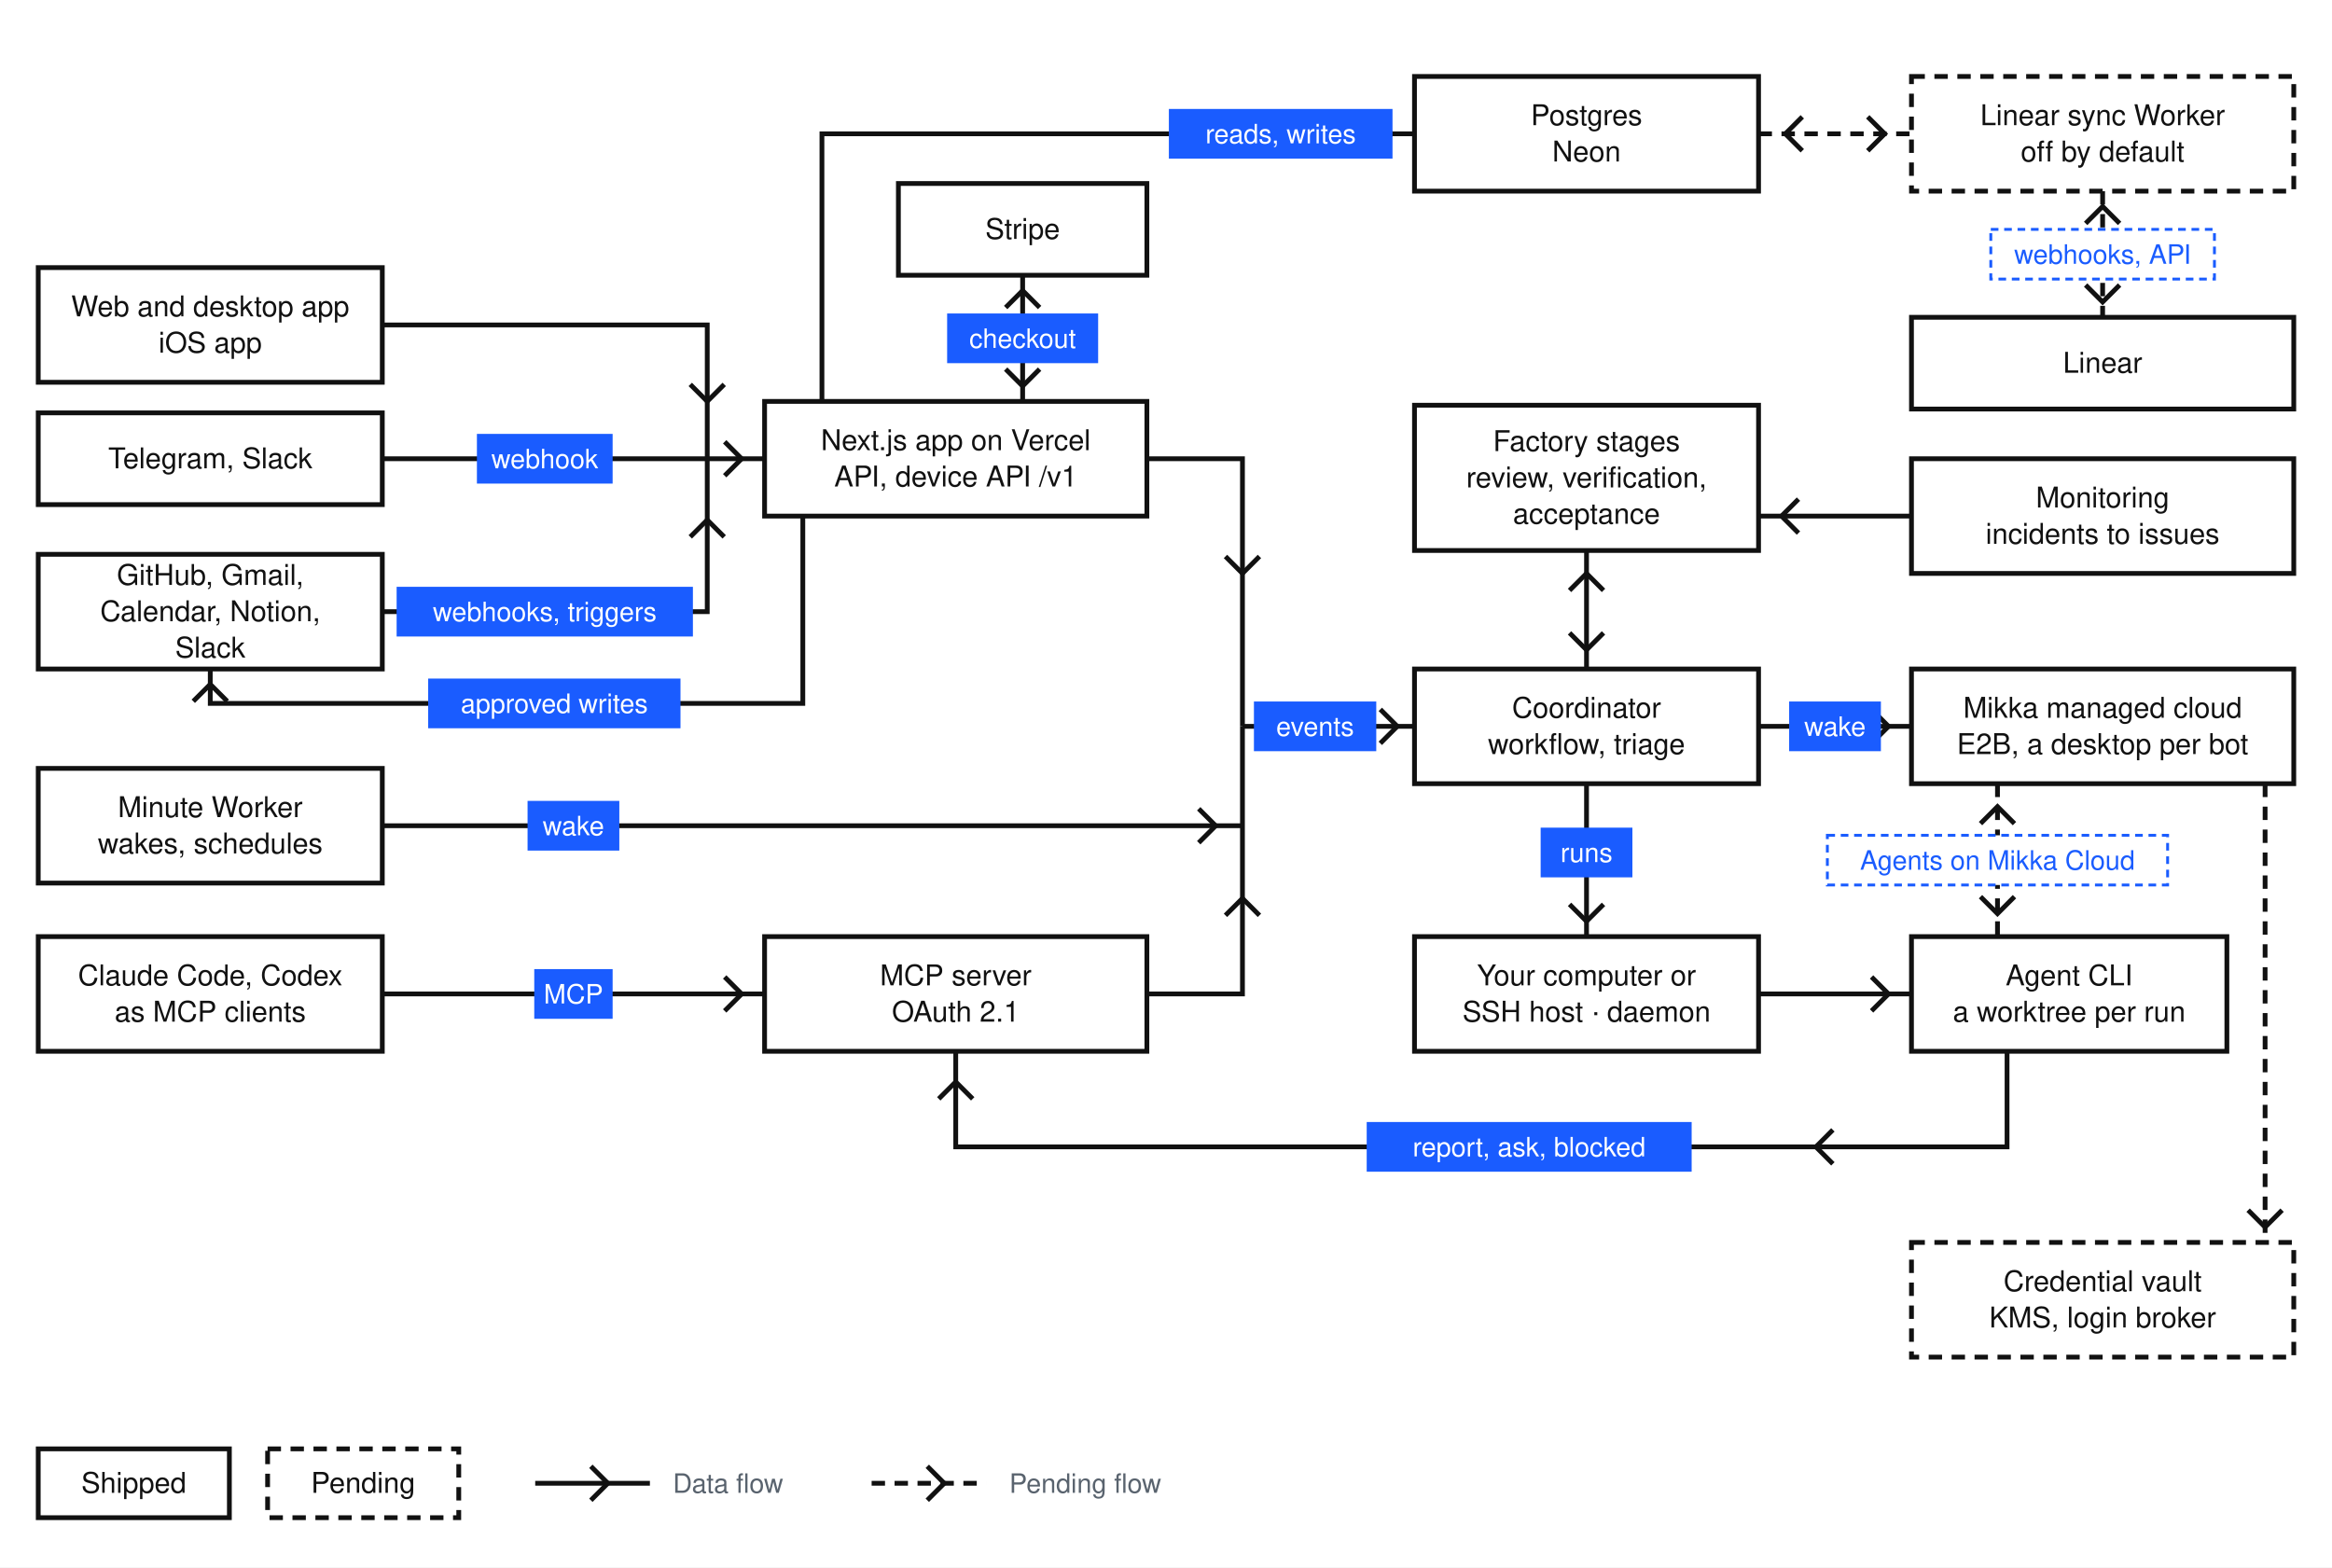
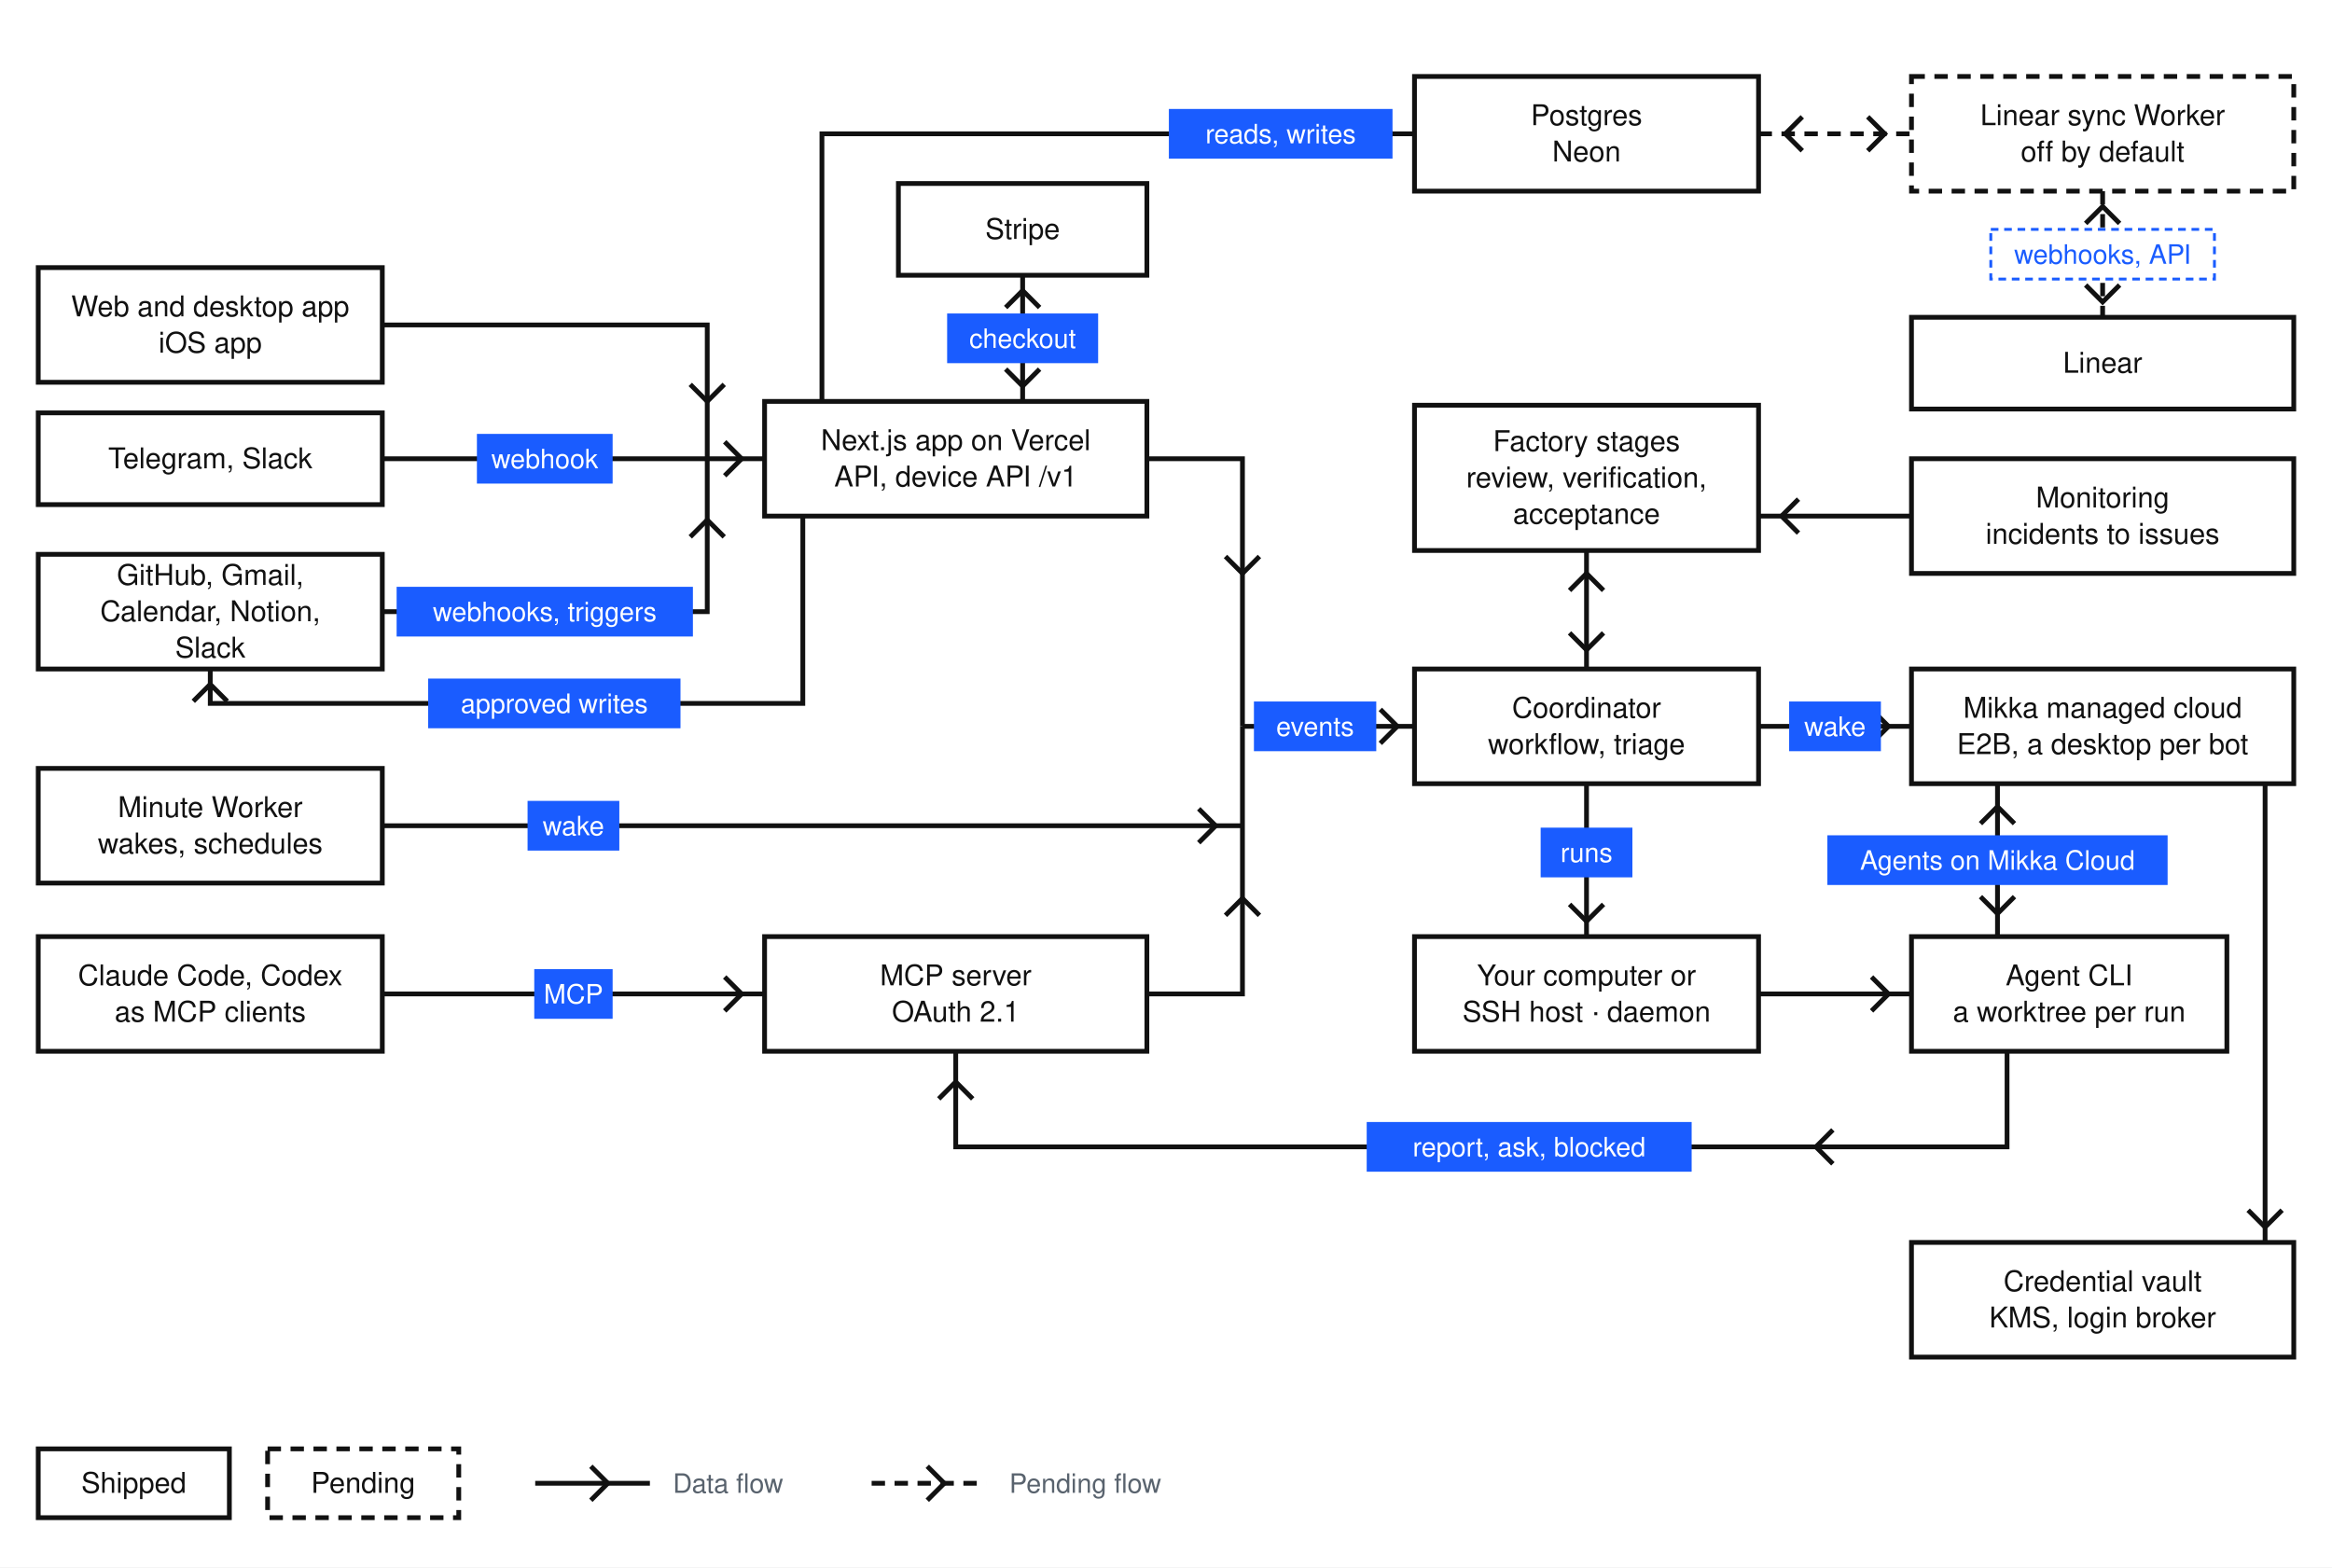
<svg xmlns="http://www.w3.org/2000/svg" width="1220" height="820" viewBox="0 0 1220 820" font-family="-apple-system, BlinkMacSystemFont, &quot;Segoe UI&quot;, Helvetica, Arial, &quot;PingFang SC&quot;, &quot;Noto Sans CJK SC&quot;, &quot;Microsoft YaHei&quot;, sans-serif" role="img" aria-label="Mikka architecture">
  <rect width="1220" height="820" fill="#ffffff" />
  <path d="M200 170 L370 170 L370 240" fill="none" stroke="#111111" stroke-width="2.5" />
  <path d="M362 202 L370 210 L378 202" fill="none" stroke="#111111" stroke-width="2.5" stroke-linecap="square" stroke-linejoin="miter" />
  <path d="M200 320 L370 320 L370 240" fill="none" stroke="#111111" stroke-width="2.5" />
  <path d="M362 280 L370 272 L378 280" fill="none" stroke="#111111" stroke-width="2.5" stroke-linecap="square" stroke-linejoin="miter" />
  <path d="M200 240 L400 240" fill="none" stroke="#111111" stroke-width="2.5" />
  <path d="M380 232 L388 240 L380 248" fill="none" stroke="#111111" stroke-width="2.5" stroke-linecap="square" stroke-linejoin="miter" />
  <rect x="249.5" y="227" width="71" height="26" fill="#1a5cff" />
  <text x="285" y="245" text-anchor="middle" font-size="14" fill="#ffffff">webhook</text>
  <rect x="207.5" y="307" width="155" height="26" fill="#1a5cff" />
  <text x="285" y="325" text-anchor="middle" font-size="14" fill="#ffffff">webhooks, triggers</text>
  <path d="M420 270 L420 368 L110 368 L110 350" fill="none" stroke="#111111" stroke-width="2.5" />
  <path d="M102 366 L110 358 L118 366" fill="none" stroke="#111111" stroke-width="2.5" stroke-linecap="square" stroke-linejoin="miter" />
  <rect x="224" y="355" width="132" height="26" fill="#1a5cff" />
  <text x="290" y="373" text-anchor="middle" font-size="14" fill="#ffffff">approved writes</text>
  <path d="M535 144 L535 210" fill="none" stroke="#111111" stroke-width="2.5" />
  <path d="M527 194 L535 202 L543 194" fill="none" stroke="#111111" stroke-width="2.5" stroke-linecap="square" stroke-linejoin="miter" />
  <path d="M527 160 L535 152 L543 160" fill="none" stroke="#111111" stroke-width="2.5" stroke-linecap="square" stroke-linejoin="miter" />
  <rect x="495.5" y="164" width="79" height="26" fill="#1a5cff" />
  <text x="535" y="182" text-anchor="middle" font-size="14" fill="#ffffff">checkout</text>
  <path d="M200 520 L400 520" fill="none" stroke="#111111" stroke-width="2.5" />
  <path d="M380 512 L388 520 L380 528" fill="none" stroke="#111111" stroke-width="2.5" stroke-linecap="square" stroke-linejoin="miter" />
  <rect x="279.5" y="507" width="41" height="26" fill="#1a5cff" />
  <text x="300" y="525" text-anchor="middle" font-size="14" fill="#ffffff">MCP</text>
  <path d="M430 210 L430 70 L740 70" fill="none" stroke="#111111" stroke-width="2.5" />
  <path d="M720 62 L728 70 L720 78" fill="none" stroke="#111111" stroke-width="2.5" stroke-linecap="square" stroke-linejoin="miter" />
  <rect x="611.5" y="57" width="117" height="26" fill="#1a5cff" />
  <text x="670" y="75" text-anchor="middle" font-size="14" fill="#ffffff">reads, writes</text>
  <path d="M920 70 L1000 70" fill="none" stroke="#111111" stroke-width="2.5" stroke-dasharray="7 5" />
  <path d="M942 62 L934 70 L942 78" fill="none" stroke="#111111" stroke-width="2.5" stroke-linecap="square" stroke-linejoin="miter" />
  <path d="M978 62 L986 70 L978 78" fill="none" stroke="#111111" stroke-width="2.5" stroke-linecap="square" stroke-linejoin="miter" />
  <path d="M1100 100 L1100 166" fill="none" stroke="#111111" stroke-width="2.5" stroke-dasharray="7 5" />
  <path d="M1092 150 L1100 158 L1108 150" fill="none" stroke="#111111" stroke-width="2.5" stroke-linecap="square" stroke-linejoin="miter" />
  <path d="M1092 116 L1100 108 L1108 116" fill="none" stroke="#111111" stroke-width="2.5" stroke-linecap="square" stroke-linejoin="miter" />
  <rect x="1041.5" y="120" width="117" height="26" fill="#ffffff" stroke="#1a5cff" stroke-width="1.5" stroke-dasharray="4 3" />
  <text x="1100" y="138" text-anchor="middle" font-size="14" fill="#1a5cff">webhooks, API</text>
  <path d="M600 240 L650 240 L650 380" fill="none" stroke="#111111" stroke-width="2.5" />
  <path d="M642 292 L650 300 L658 292" fill="none" stroke="#111111" stroke-width="2.5" stroke-linecap="square" stroke-linejoin="miter" />
  <path d="M600 520 L650 520 L650 380" fill="none" stroke="#111111" stroke-width="2.5" />
  <path d="M642 478 L650 470 L658 478" fill="none" stroke="#111111" stroke-width="2.5" stroke-linecap="square" stroke-linejoin="miter" />
  <path d="M650 380 L740 380" fill="none" stroke="#111111" stroke-width="2.5" />
  <path d="M723 372 L731 380 L723 388" fill="none" stroke="#111111" stroke-width="2.5" stroke-linecap="square" stroke-linejoin="miter" />
  <rect x="656" y="367" width="64" height="26" fill="#1a5cff" />
  <text x="688" y="385" text-anchor="middle" font-size="14" fill="#ffffff">events</text>
  <path d="M200 432 L650 432" fill="none" stroke="#111111" stroke-width="2.5" />
  <path d="M628 424 L636 432 L628 440" fill="none" stroke="#111111" stroke-width="2.5" stroke-linecap="square" stroke-linejoin="miter" />
  <rect x="276" y="419" width="48" height="26" fill="#1a5cff" />
  <text x="300" y="437" text-anchor="middle" font-size="14" fill="#ffffff">wake</text>
  <path d="M830 288 L830 350" fill="none" stroke="#111111" stroke-width="2.5" />
  <path d="M822 308 L830 300 L838 308" fill="none" stroke="#111111" stroke-width="2.5" stroke-linecap="square" stroke-linejoin="miter" />
  <path d="M822 332 L830 340 L838 332" fill="none" stroke="#111111" stroke-width="2.5" stroke-linecap="square" stroke-linejoin="miter" />
  <path d="M1000 270 L920 270" fill="none" stroke="#111111" stroke-width="2.5" />
  <path d="M940 262 L932 270 L940 278" fill="none" stroke="#111111" stroke-width="2.5" stroke-linecap="square" stroke-linejoin="miter" />
  <path d="M920 380 L1000 380" fill="none" stroke="#111111" stroke-width="2.5" />
  <path d="M980 372 L988 380 L980 388" fill="none" stroke="#111111" stroke-width="2.5" stroke-linecap="square" stroke-linejoin="miter" />
  <rect x="936" y="367" width="48" height="26" fill="#1a5cff" />
  <text x="960" y="385" text-anchor="middle" font-size="14" fill="#ffffff">wake</text>
  <path d="M830 410 L830 490" fill="none" stroke="#111111" stroke-width="2.5" />
  <path d="M822 474 L830 482 L838 474" fill="none" stroke="#111111" stroke-width="2.5" stroke-linecap="square" stroke-linejoin="miter" />
  <rect x="806" y="433" width="48" height="26" fill="#1a5cff" />
  <text x="830" y="451" text-anchor="middle" font-size="14" fill="#ffffff">runs</text>
  <path d="M920 520 L1000 520" fill="none" stroke="#111111" stroke-width="2.5" />
  <path d="M980 512 L988 520 L980 528" fill="none" stroke="#111111" stroke-width="2.5" stroke-linecap="square" stroke-linejoin="miter" />
-   <path d="M1045 410 L1045 490" fill="none" stroke="#111111" stroke-width="2.5" stroke-dasharray="7 5" />
+   <path d="M1045 410 L1045 490" fill="none" stroke="#111111" stroke-width="2.5" />
  <path d="M1037 430 L1045 422 L1053 430" fill="none" stroke="#111111" stroke-width="2.5" stroke-linecap="square" stroke-linejoin="miter" />
  <path d="M1037 470 L1045 478 L1053 470" fill="none" stroke="#111111" stroke-width="2.5" stroke-linecap="square" stroke-linejoin="miter" />
-   <rect x="956" y="437" width="178" height="26" fill="#ffffff" stroke="#1a5cff" stroke-width="1.5" stroke-dasharray="4 3" />
-   <text x="1045" y="455" text-anchor="middle" font-size="14" fill="#1a5cff">Agents on Mikka Cloud</text>
-   <path d="M1185 410 L1185 650" fill="none" stroke="#111111" stroke-width="2.5" stroke-dasharray="7 5" />
+   <rect x="956" y="437" width="178" height="26" fill="#1a5cff" />
+   <text x="1045" y="455" text-anchor="middle" font-size="14" fill="#ffffff">Agents on Mikka Cloud</text>
+   <path d="M1185 410 L1185 650" fill="none" stroke="#111111" stroke-width="2.5" />
  <path d="M1177 634 L1185 642 L1193 634" fill="none" stroke="#111111" stroke-width="2.5" stroke-linecap="square" stroke-linejoin="miter" />
  <path d="M1050 550 L1050 600 L500 600 L500 550" fill="none" stroke="#111111" stroke-width="2.5" />
  <path d="M958 592 L950 600 L958 608" fill="none" stroke="#111111" stroke-width="2.5" stroke-linecap="square" stroke-linejoin="miter" />
  <path d="M492 574 L500 566 L508 574" fill="none" stroke="#111111" stroke-width="2.5" stroke-linecap="square" stroke-linejoin="miter" />
  <rect x="715" y="587" width="170" height="26" fill="#1a5cff" />
  <text x="800" y="605" text-anchor="middle" font-size="14" fill="#ffffff">report, ask, blocked</text>
  <rect x="20" y="140" width="180" height="60" fill="#ffffff" stroke="#111111" stroke-width="2.5" />
  <text x="110" y="165.5" text-anchor="middle" font-size="15" fill="#111111">Web and desktop app</text>
  <text x="110" y="184.5" text-anchor="middle" font-size="15" fill="#111111">iOS app</text>
  <rect x="20" y="216" width="180" height="48" fill="#ffffff" stroke="#111111" stroke-width="2.5" />
  <text x="110" y="245" text-anchor="middle" font-size="15" fill="#111111">Telegram, Slack</text>
  <rect x="20" y="290" width="180" height="60" fill="#ffffff" stroke="#111111" stroke-width="2.5" />
  <text x="110" y="306" text-anchor="middle" font-size="15" fill="#111111">GitHub, Gmail,</text>
  <text x="110" y="325" text-anchor="middle" font-size="15" fill="#111111">Calendar, Notion,</text>
  <text x="110" y="344" text-anchor="middle" font-size="15" fill="#111111">Slack</text>
  <rect x="20" y="402" width="180" height="60" fill="#ffffff" stroke="#111111" stroke-width="2.5" />
  <text x="110" y="427.5" text-anchor="middle" font-size="15" fill="#111111">Minute Worker</text>
  <text x="110" y="446.5" text-anchor="middle" font-size="15" fill="#111111">wakes, schedules</text>
  <rect x="20" y="490" width="180" height="60" fill="#ffffff" stroke="#111111" stroke-width="2.5" />
  <text x="110" y="515.5" text-anchor="middle" font-size="15" fill="#111111">Claude Code, Codex</text>
  <text x="110" y="534.5" text-anchor="middle" font-size="15" fill="#111111">as MCP clients</text>
  <rect x="470" y="96" width="130" height="48" fill="#ffffff" stroke="#111111" stroke-width="2.5" />
  <text x="535" y="125" text-anchor="middle" font-size="15" fill="#111111">Stripe</text>
  <rect x="400" y="210" width="200" height="60" fill="#ffffff" stroke="#111111" stroke-width="2.5" />
  <text x="500" y="235.5" text-anchor="middle" font-size="15" fill="#111111">Next.js app on Vercel</text>
  <text x="500" y="254.5" text-anchor="middle" font-size="15" fill="#111111">API, device API /v1</text>
  <rect x="400" y="490" width="200" height="60" fill="#ffffff" stroke="#111111" stroke-width="2.5" />
  <text x="500" y="515.5" text-anchor="middle" font-size="15" fill="#111111">MCP server</text>
  <text x="500" y="534.5" text-anchor="middle" font-size="15" fill="#111111">OAuth 2.1</text>
  <rect x="740" y="40" width="180" height="60" fill="#ffffff" stroke="#111111" stroke-width="2.5" />
  <text x="830" y="65.5" text-anchor="middle" font-size="15" fill="#111111">Postgres</text>
  <text x="830" y="84.5" text-anchor="middle" font-size="15" fill="#111111">Neon</text>
  <rect x="740" y="212" width="180" height="76" fill="#ffffff" stroke="#111111" stroke-width="2.5" />
  <text x="830" y="236" text-anchor="middle" font-size="15" fill="#111111">Factory stages</text>
  <text x="830" y="255" text-anchor="middle" font-size="15" fill="#111111">review, verification,</text>
  <text x="830" y="274" text-anchor="middle" font-size="15" fill="#111111">acceptance</text>
  <rect x="740" y="350" width="180" height="60" fill="#ffffff" stroke="#111111" stroke-width="2.5" />
  <text x="830" y="375.5" text-anchor="middle" font-size="15" fill="#111111">Coordinator</text>
  <text x="830" y="394.5" text-anchor="middle" font-size="15" fill="#111111">workflow, triage</text>
  <rect x="740" y="490" width="180" height="60" fill="#ffffff" stroke="#111111" stroke-width="2.5" />
  <text x="830" y="515.5" text-anchor="middle" font-size="15" fill="#111111">Your computer or</text>
  <text x="830" y="534.5" text-anchor="middle" font-size="15" fill="#111111">SSH host · daemon</text>
  <rect x="1000" y="40" width="200" height="60" fill="#ffffff" stroke="#111111" stroke-width="2.5" stroke-dasharray="7 5" />
  <text x="1100" y="65.5" text-anchor="middle" font-size="15" fill="#111111">Linear sync Worker</text>
  <text x="1100" y="84.5" text-anchor="middle" font-size="15" fill="#111111">off by default</text>
  <rect x="1000" y="166" width="200" height="48" fill="#ffffff" stroke="#111111" stroke-width="2.5" />
  <text x="1100" y="195" text-anchor="middle" font-size="15" fill="#111111">Linear</text>
  <rect x="1000" y="240" width="200" height="60" fill="#ffffff" stroke="#111111" stroke-width="2.5" />
  <text x="1100" y="265.5" text-anchor="middle" font-size="15" fill="#111111">Monitoring</text>
  <text x="1100" y="284.5" text-anchor="middle" font-size="15" fill="#111111">incidents to issues</text>
  <rect x="1000" y="350" width="200" height="60" fill="#ffffff" stroke="#111111" stroke-width="2.5" />
  <text x="1100" y="375.5" text-anchor="middle" font-size="15" fill="#111111">Mikka managed cloud</text>
  <text x="1100" y="394.5" text-anchor="middle" font-size="15" fill="#111111">E2B, a desktop per bot</text>
  <rect x="1000" y="490" width="165" height="60" fill="#ffffff" stroke="#111111" stroke-width="2.5" />
  <text x="1082.5" y="515.5" text-anchor="middle" font-size="15" fill="#111111">Agent CLI</text>
  <text x="1082.5" y="534.5" text-anchor="middle" font-size="15" fill="#111111">a worktree per run</text>
-   <rect x="1000" y="650" width="200" height="60" fill="#ffffff" stroke="#111111" stroke-width="2.5" stroke-dasharray="7 5" />
+   <rect x="1000" y="650" width="200" height="60" fill="#ffffff" stroke="#111111" stroke-width="2.5" />
  <text x="1100" y="675.5" text-anchor="middle" font-size="15" fill="#111111">Credential vault</text>
  <text x="1100" y="694.5" text-anchor="middle" font-size="15" fill="#111111">KMS, login broker</text>
  <rect x="20" y="758" width="100" height="36" fill="#ffffff" stroke="#111111" stroke-width="2.5" />
  <text x="70" y="781" text-anchor="middle" font-size="15" fill="#111111">Shipped</text>
  <rect x="140" y="758" width="100" height="36" fill="#ffffff" stroke="#111111" stroke-width="2.5" stroke-dasharray="7 5" />
  <text x="190" y="781" text-anchor="middle" font-size="15" fill="#111111">Pending</text>
  <path d="M280 776 L340 776" fill="none" stroke="#111111" stroke-width="2.5" />
  <path d="M310 768 L318 776 L310 784" fill="none" stroke="#111111" stroke-width="2.5" stroke-linecap="square" stroke-linejoin="miter" />
  <text x="352" y="781" font-size="14" fill="#59636e">Data flow</text>
  <path d="M456 776 L516 776" fill="none" stroke="#111111" stroke-width="2.5" stroke-dasharray="7 5" />
  <path d="M486 768 L494 776 L486 784" fill="none" stroke="#111111" stroke-width="2.5" stroke-linecap="square" stroke-linejoin="miter" />
  <text x="528" y="781" font-size="14" fill="#59636e">Pending flow</text>
</svg>
